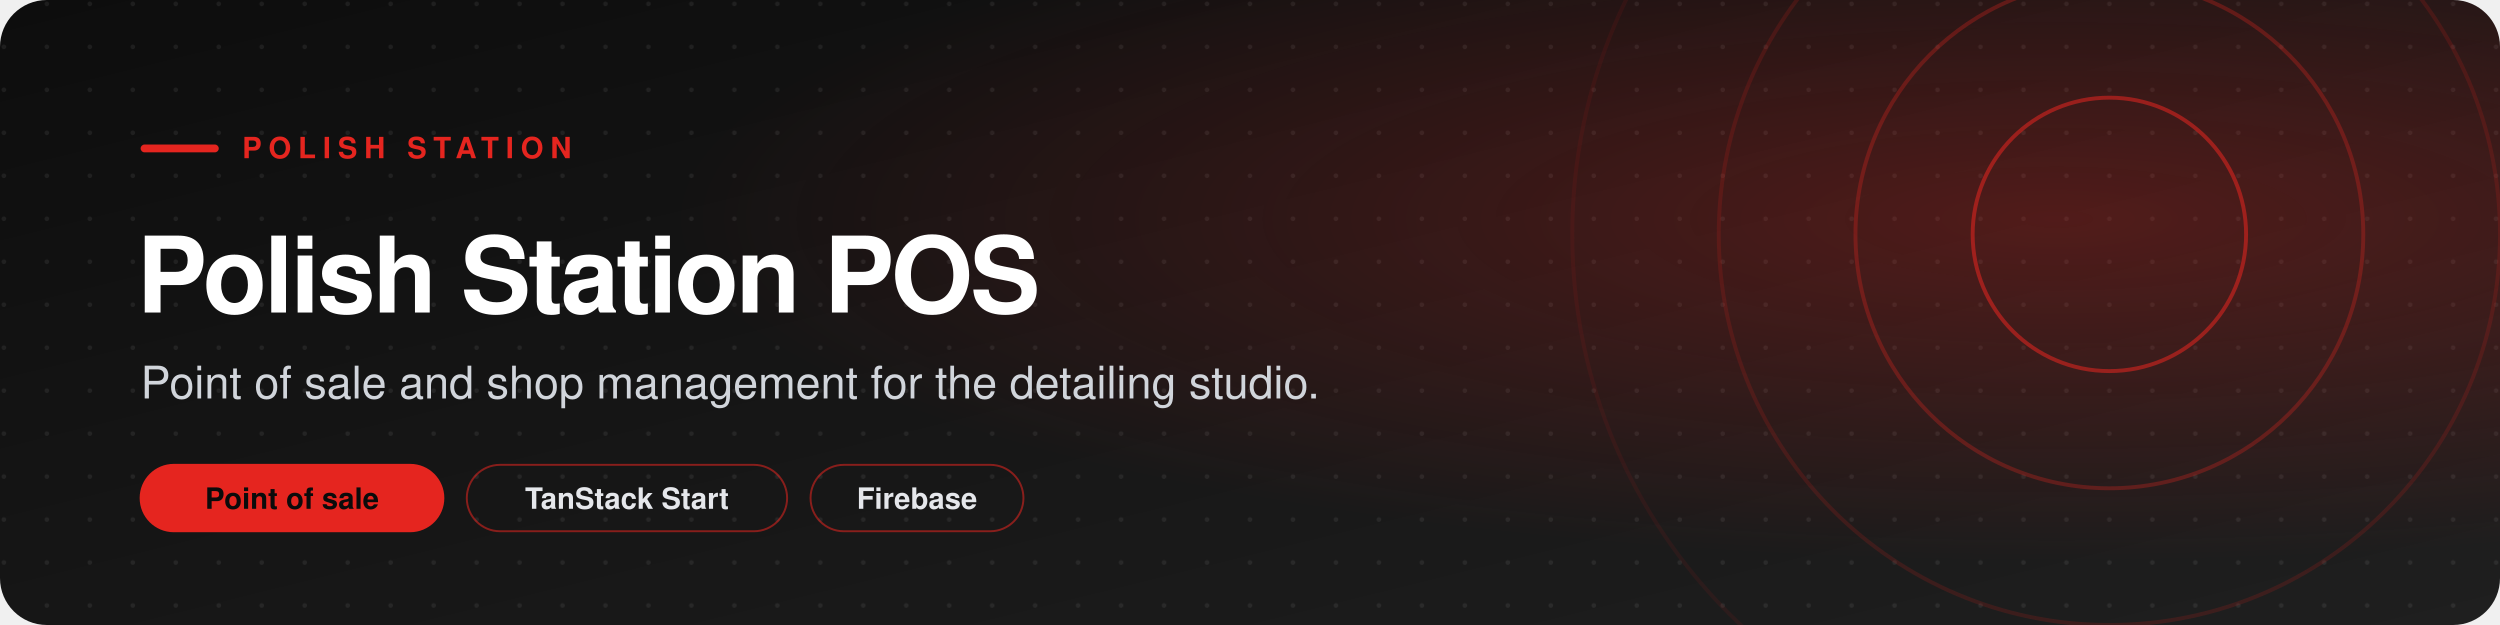
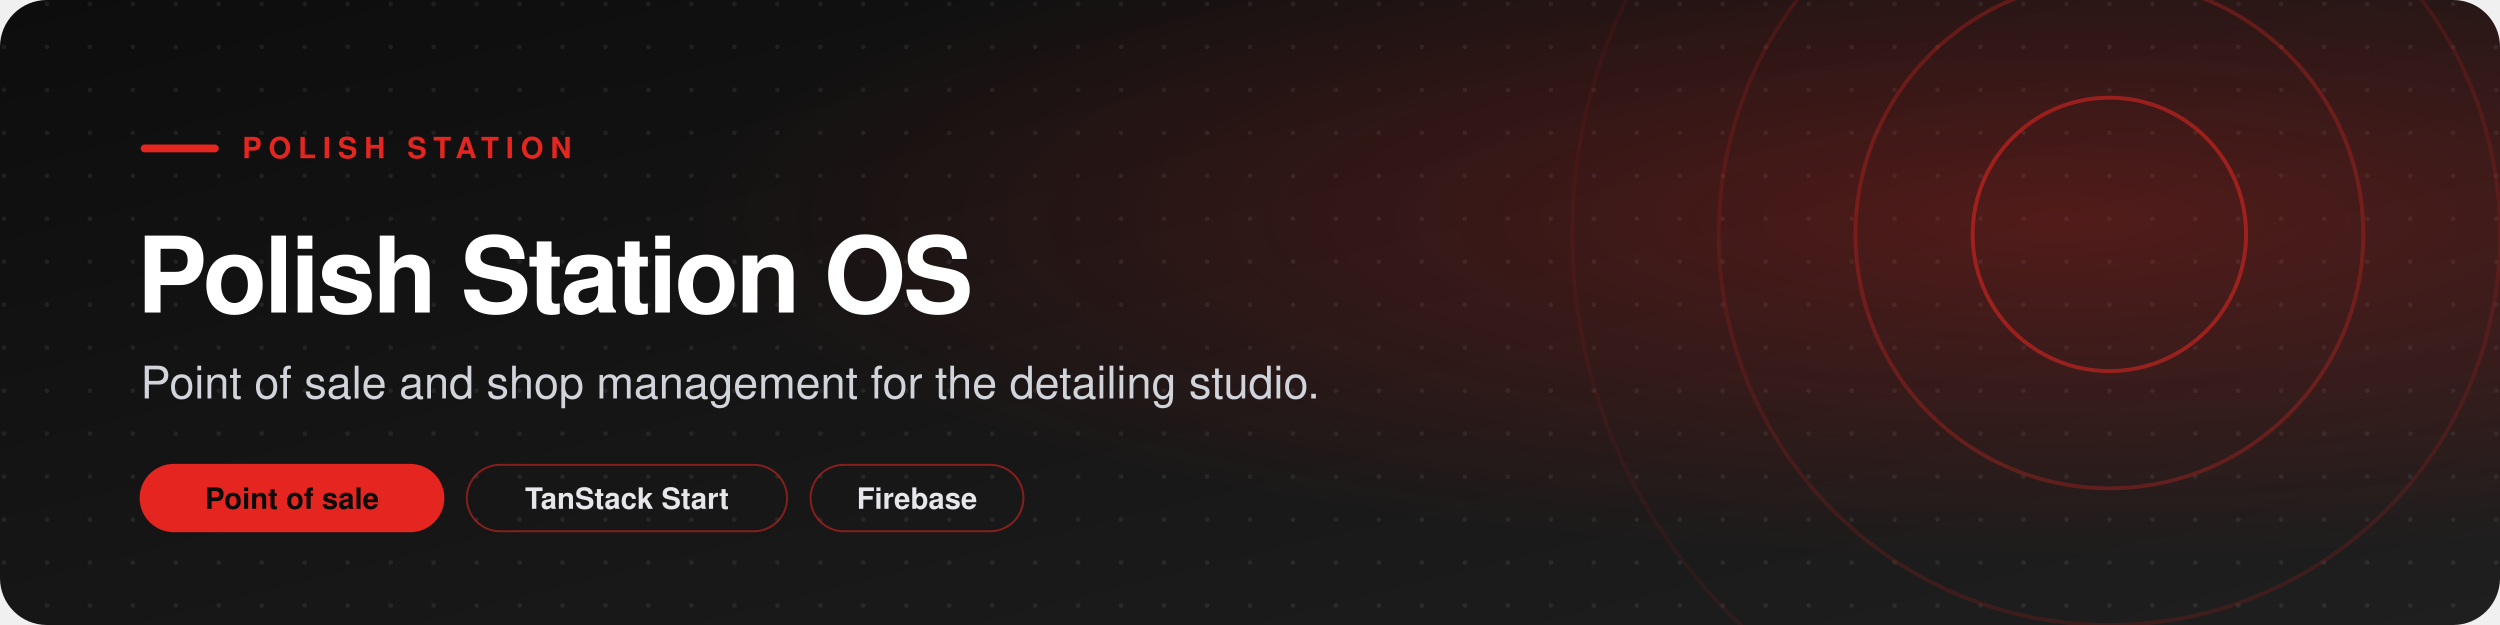
- <svg xmlns="http://www.w3.org/2000/svg" width="1280" height="320" viewBox="0 0 1280 320" role="img" aria-label="Polish Station POS: Point of sale and shop management for the detailing studio.">
+ <svg xmlns="http://www.w3.org/2000/svg" width="1280" height="320" viewBox="0 0 1280 320" role="img" aria-label="Polish Station OS: Point of sale and shop management for the detailing studio.">
  <defs>
    <linearGradient id="bg" x1="0" y1="0" x2="1" y2="1">
      <stop offset="0" stop-color="#0d0d0d" />
      <stop offset="1" stop-color="#1f1f1f" />
    </linearGradient>
    <radialGradient id="glow" cx="0.82" cy="0.35" r="0.55">
      <stop offset="0" stop-color="#e5251f" stop-opacity="0.28" />
      <stop offset="1" stop-color="#e5251f" stop-opacity="0" />
    </radialGradient>
    <pattern id="dots" width="22" height="22" patternUnits="userSpaceOnUse">
      <circle cx="2" cy="2" r="1.2" fill="#ffffff" fill-opacity="0.07" />
    </pattern>
    <clipPath id="frame">
      <rect width="1280" height="320" rx="24" />
    </clipPath>
  </defs>
  <g clip-path="url(#frame)">
    <rect width="1280" height="320" fill="url(#bg)" />
    <rect width="1280" height="320" fill="url(#dots)" />
    <rect width="1280" height="320" fill="url(#glow)" />
    <g fill="none" stroke="#e5251f">
      <circle cx="1080" cy="120" r="70" stroke-opacity="0.55" stroke-width="2" />
      <circle cx="1080" cy="120" r="130" stroke-opacity="0.30" stroke-width="2" />
      <circle cx="1080" cy="120" r="200" stroke-opacity="0.16" stroke-width="2" />
      <circle cx="1080" cy="120" r="275" stroke-opacity="0.08" stroke-width="2" />
    </g>
    <rect x="72" y="74" width="40" height="4" rx="2" fill="#e5251f" />
    <text x="124" y="81" font-family="'Segoe UI', 'Helvetica Neue', Helvetica, Arial, sans-serif" font-size="15" font-weight="700" letter-spacing="3.5" fill="#e5251f">POLISH STATION</text>
-     <text x="70" y="160" font-family="'Segoe UI', 'Helvetica Neue', Helvetica, Arial, sans-serif" font-size="54" font-weight="800" letter-spacing="-1.5" fill="#ffffff">Polish Station POS</text>
+     <text x="70" y="160" font-family="'Segoe UI', 'Helvetica Neue', Helvetica, Arial, sans-serif" font-size="54" font-weight="800" letter-spacing="-1.5" fill="#ffffff">Polish Station OS</text>
    <text x="72" y="204" font-family="'Segoe UI', 'Helvetica Neue', Helvetica, Arial, sans-serif" font-size="23" font-weight="400" fill="#d1d5db">Point of sale and shop management for the detailing studio.</text>
    <rect x="72" y="238" width="155" height="34" rx="17" fill="#e5251f" stroke="#e5251f" stroke-opacity="1" />
    <text x="149.5" y="260.5" text-anchor="middle" font-family="'Segoe UI', 'Helvetica Neue', Helvetica, Arial, sans-serif" font-size="15" font-weight="600" fill="#0b0b0b">Point of sale</text>
    <rect x="239" y="238" width="164" height="34" rx="17" fill="none" stroke="#e5251f" stroke-opacity="0.55" />
    <text x="321.0" y="260.5" text-anchor="middle" font-family="'Segoe UI', 'Helvetica Neue', Helvetica, Arial, sans-serif" font-size="15" font-weight="600" fill="#e5e7eb">TanStack Start</text>
    <rect x="415" y="238" width="109" height="34" rx="17" fill="none" stroke="#e5251f" stroke-opacity="0.55" />
    <text x="469.5" y="260.5" text-anchor="middle" font-family="'Segoe UI', 'Helvetica Neue', Helvetica, Arial, sans-serif" font-size="15" font-weight="600" fill="#e5e7eb">Firebase</text>
  </g>
</svg>
